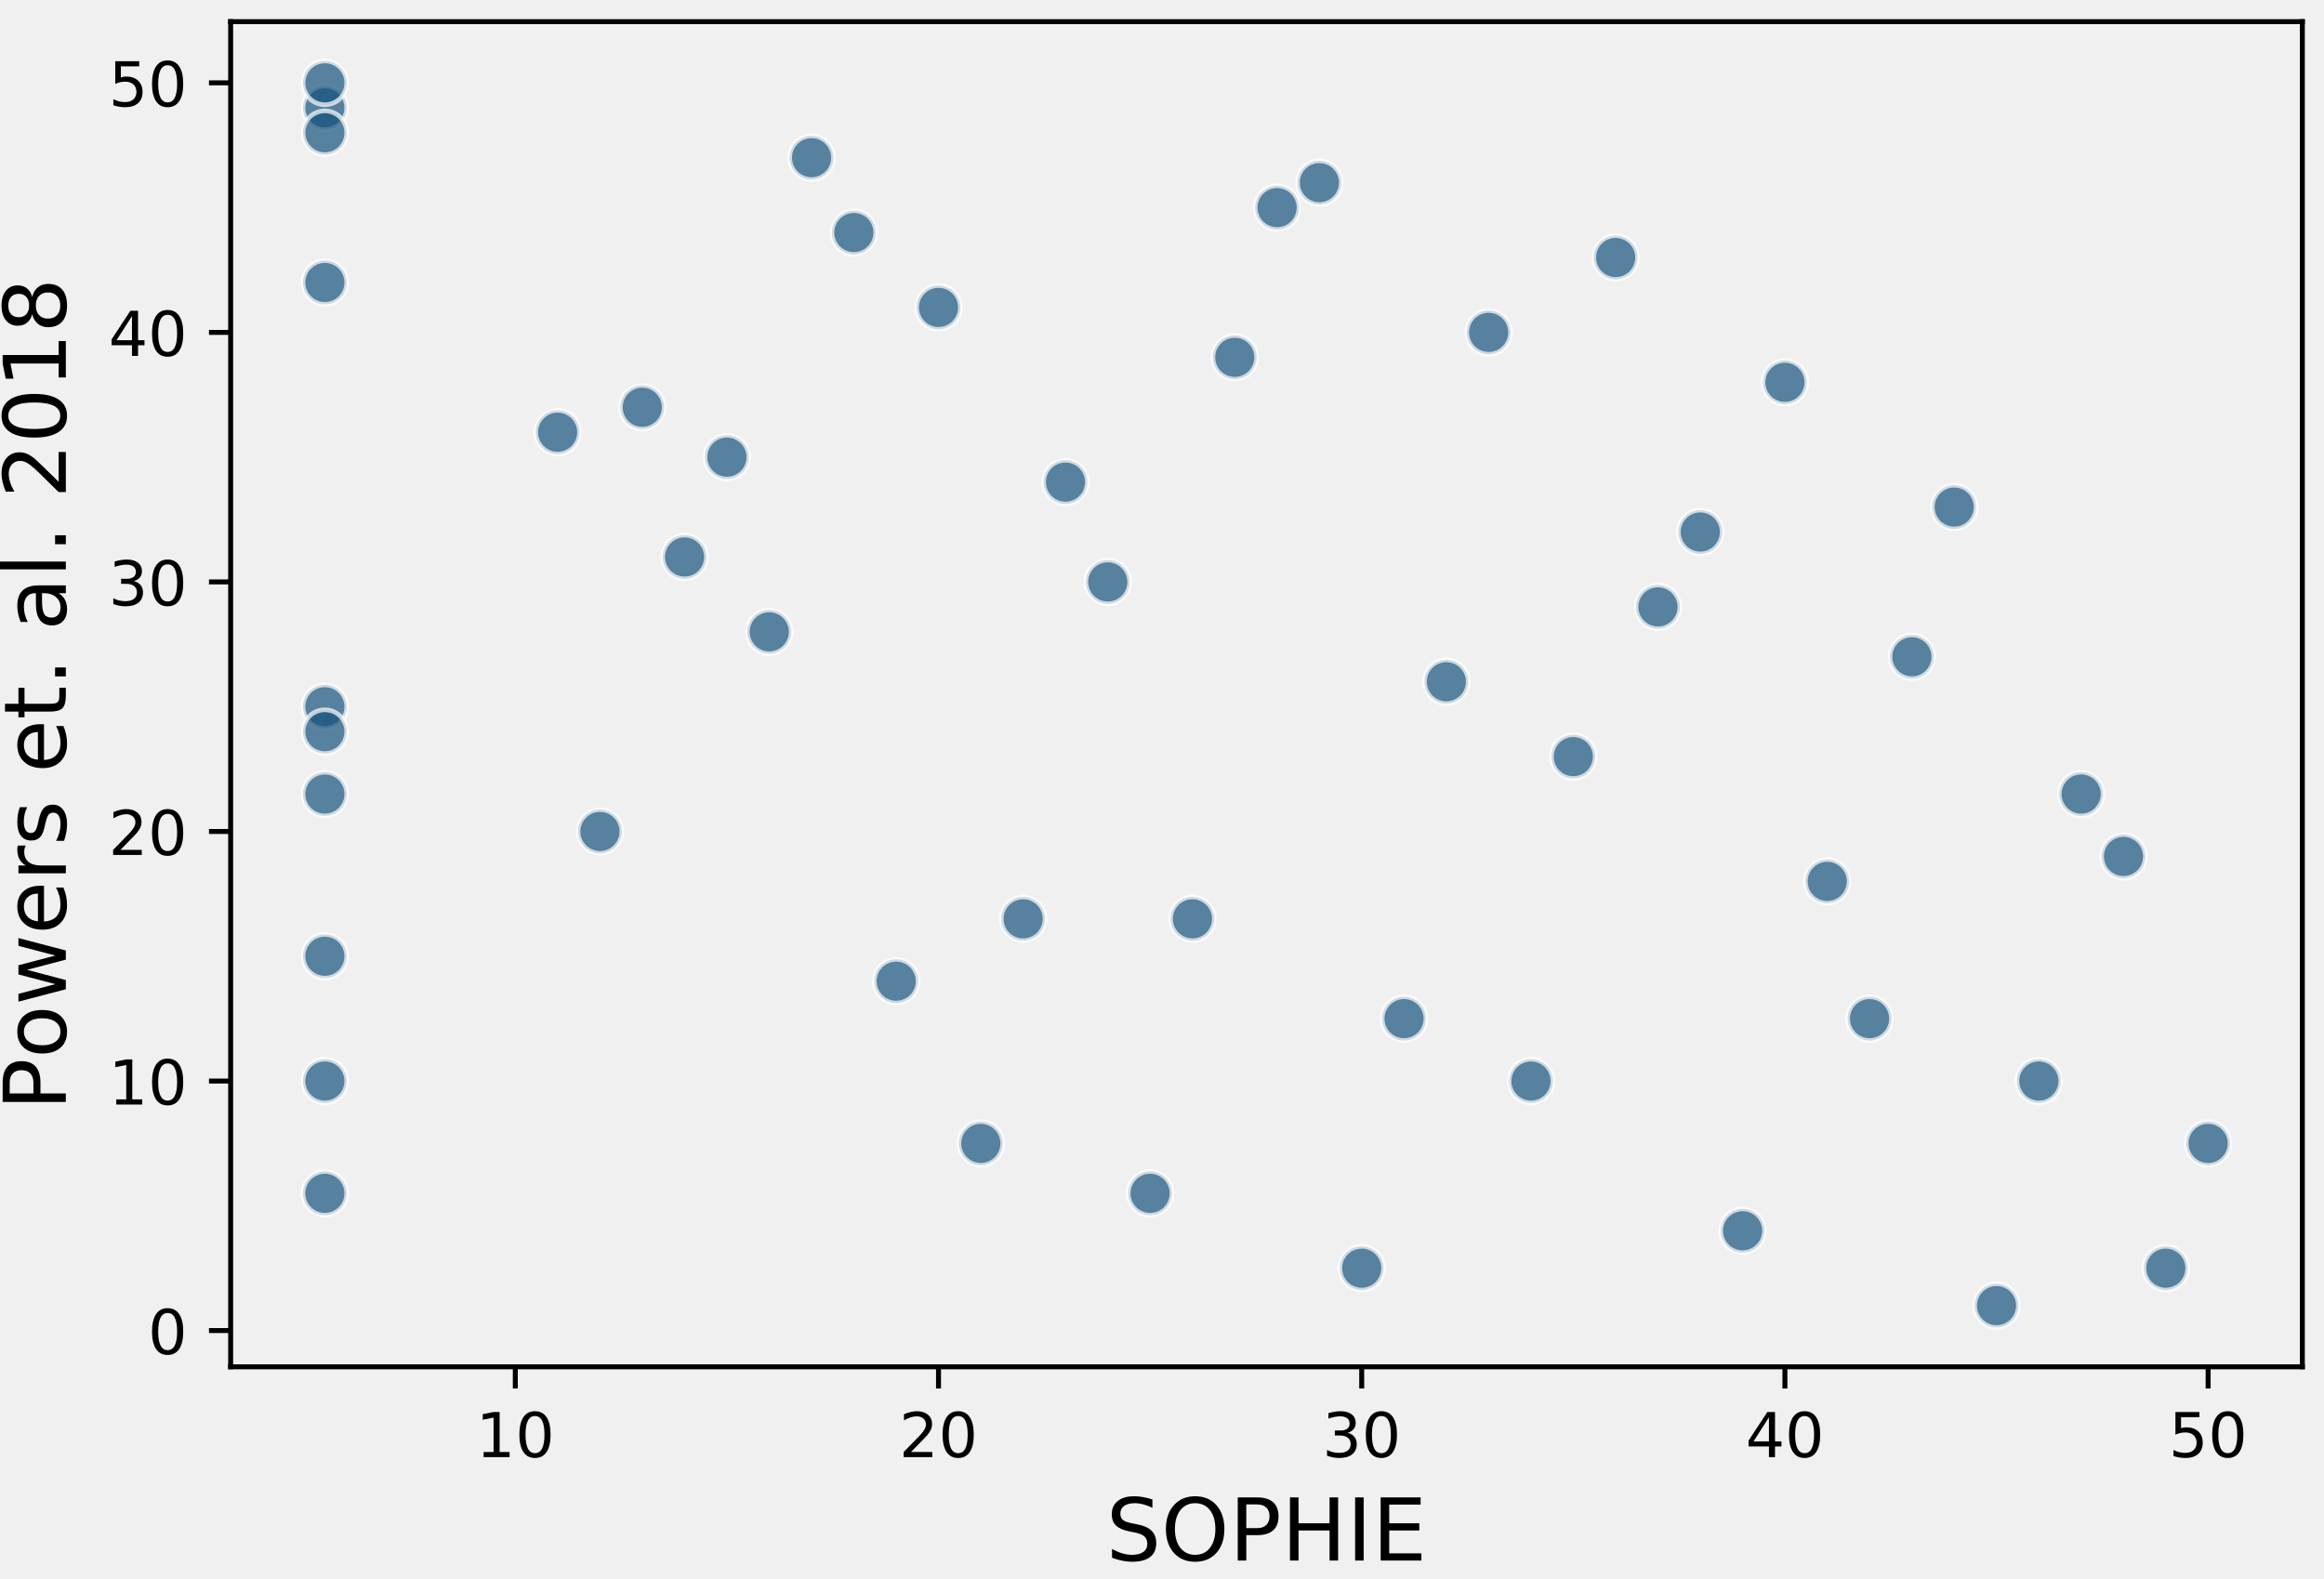
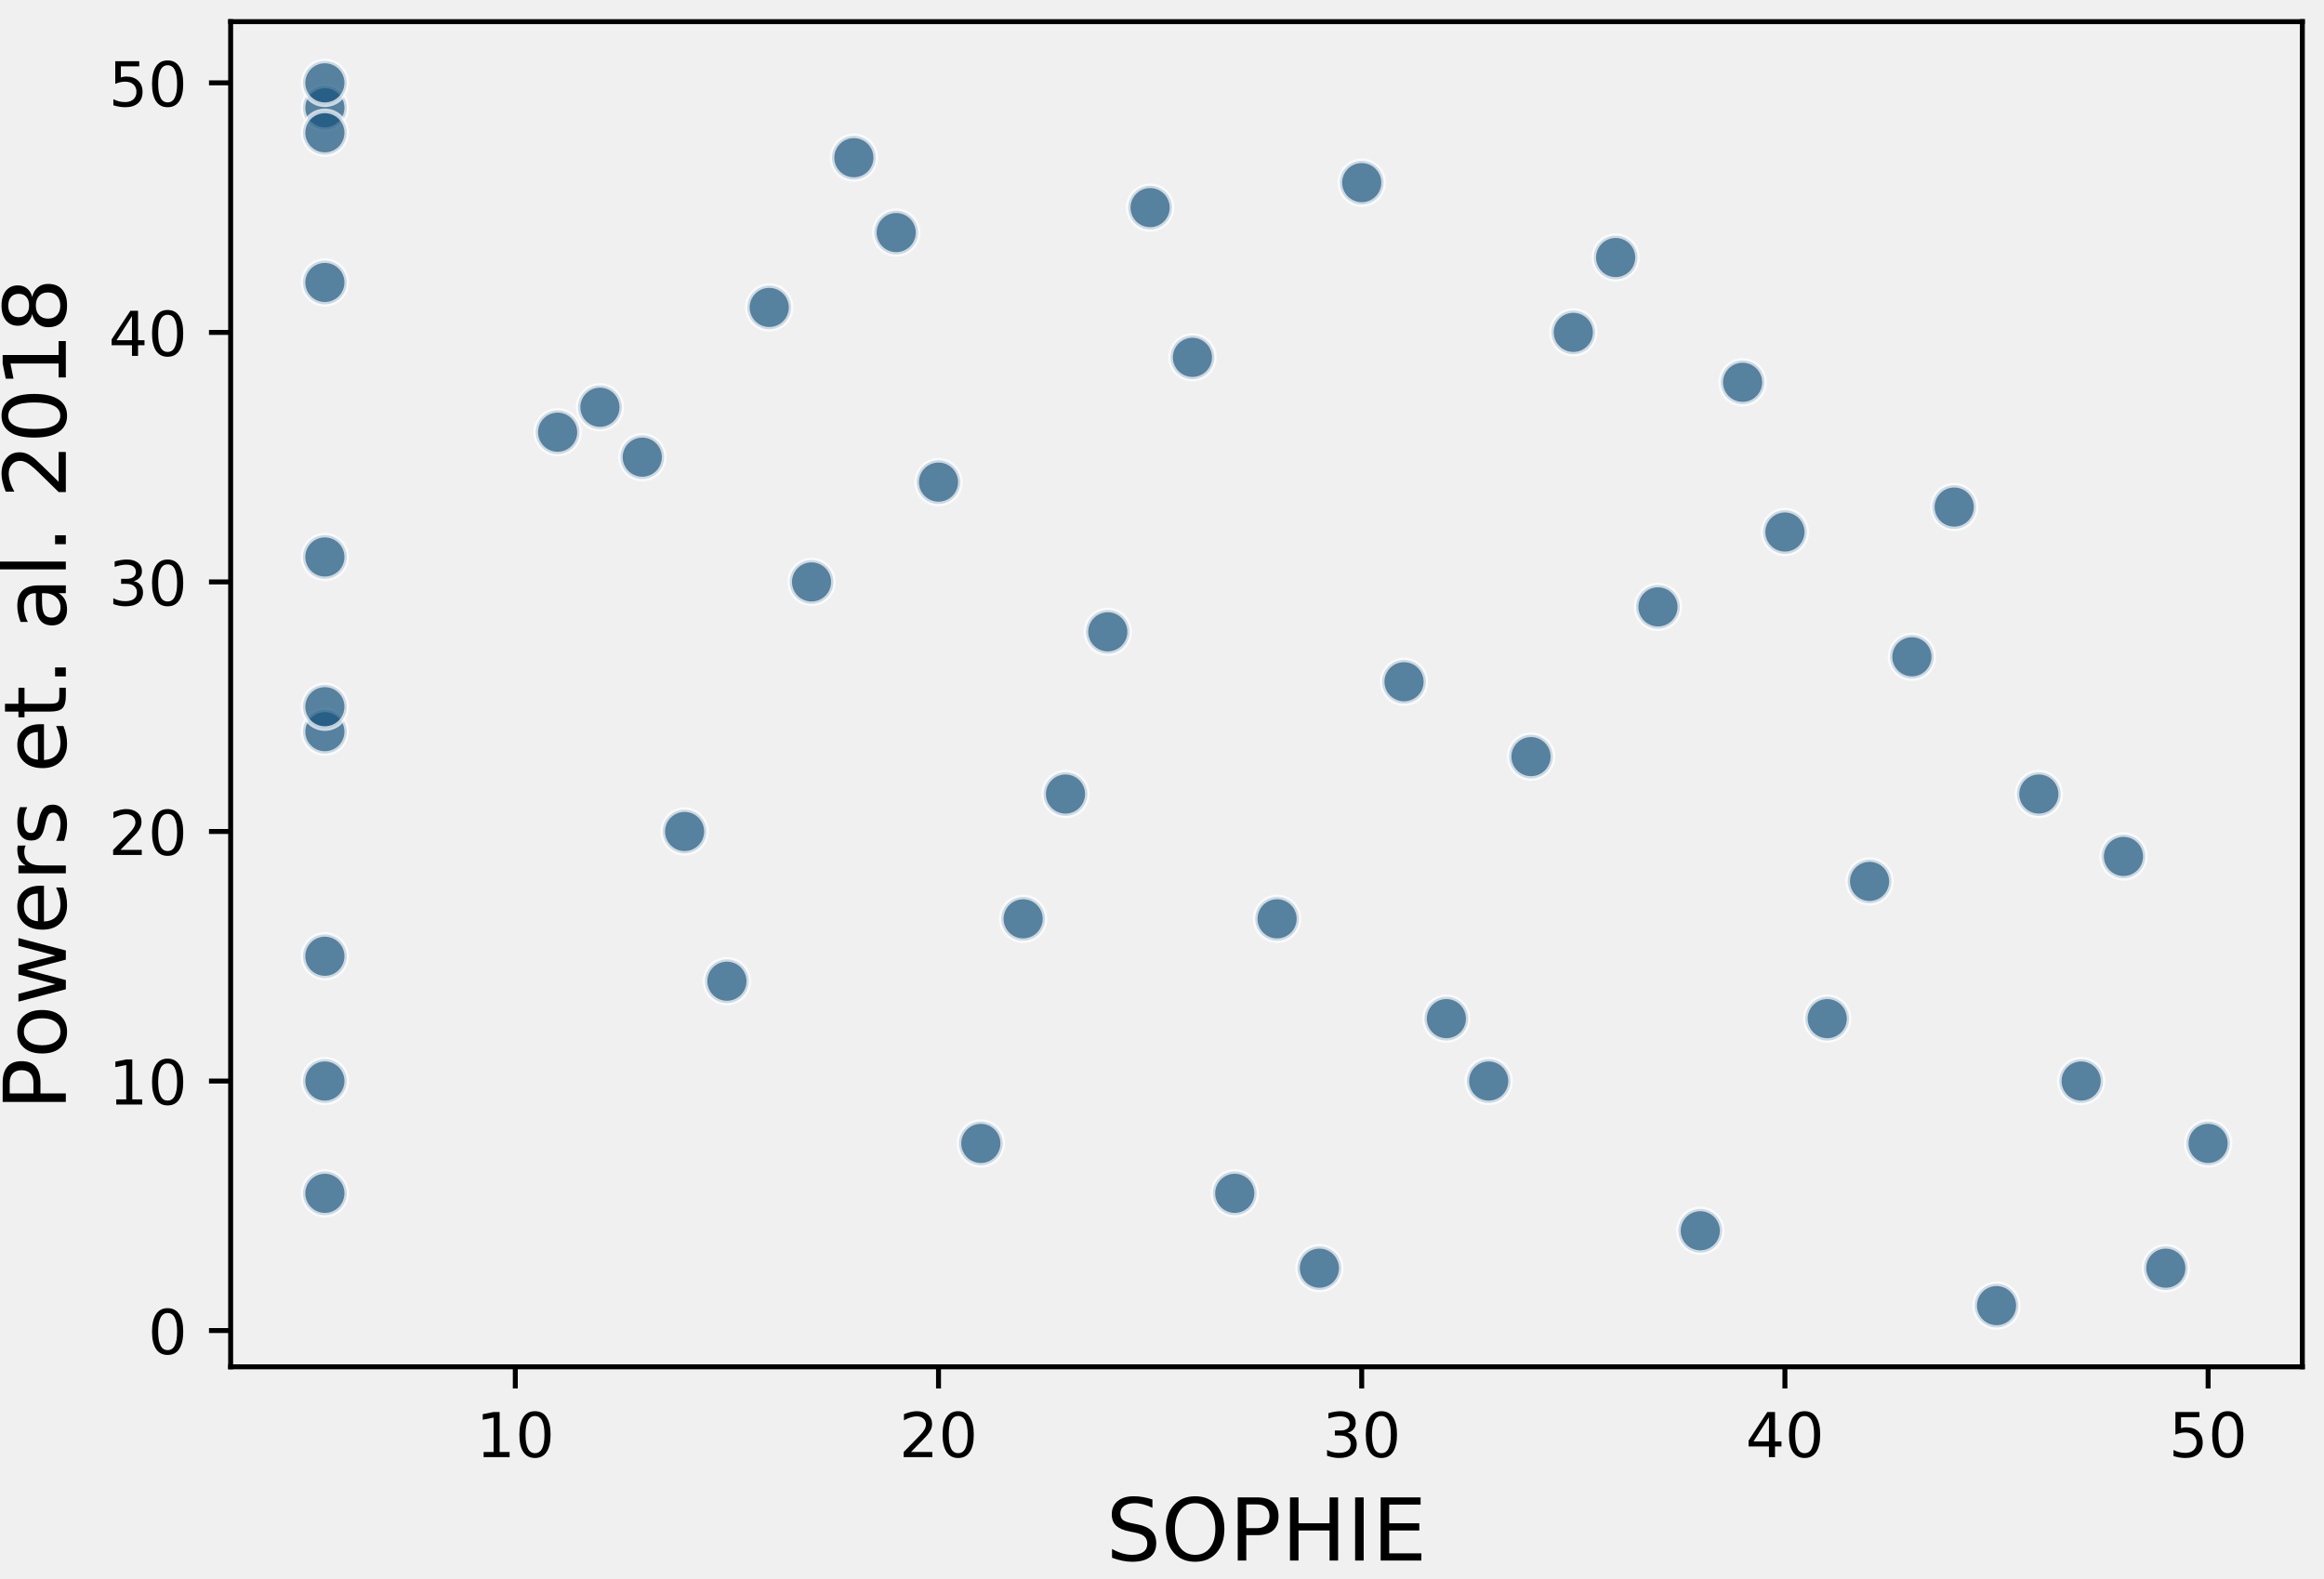
<svg xmlns="http://www.w3.org/2000/svg" xmlns:xlink="http://www.w3.org/1999/xlink" height="255.167pt" version="1.1" viewBox="0 0 375.574 255.167" width="375.574pt">
  <defs>
    <style type="text/css">
*{stroke-linecap:butt;stroke-linejoin:round;}
  </style>
  </defs>
  <g id="figure_1">
    <g id="patch_1">
      <path d="M 0 255.167  L 375.574 255.167  L 375.574 0  L 0 0  z " style="fill:none;" />
    </g>
    <g id="axes_1">
      <g id="patch_2">
        <path d="M 37.274 220.94  L 372.074 220.94  L 372.074 3.5  L 37.274 3.5  z " style="fill:none;" />
      </g>
      <g id="PathCollection_1">
        <defs>
-           <path d="M 0 3.536  C 0.938 3.536 1.837 3.163 2.5 2.5  C 3.163 1.837 3.536 0.938 3.536 0  C 3.536 -0.938 3.163 -1.837 2.5 -2.5  C 1.837 -3.163 0.938 -3.536 0 -3.536  C -0.938 -3.536 -1.837 -3.163 -2.5 -2.5  C -3.163 -1.837 -3.536 -0.938 -3.536 0  C -3.536 0.938 -3.163 1.837 -2.5 2.5  C -1.837 3.163 -0.938 3.536 0 3.536  z " id="mb4874fb796" style="stroke:#ffffff;stroke-opacity:0.7;stroke-width:0.75;" />
+           <path d="M 0 3.536  C 0.938 3.536 1.837 3.163 2.5 2.5  C 3.163 1.837 3.536 0.938 3.536 0  C 3.536 -0.938 3.163 -1.837 2.5 -2.5  C 1.837 -3.163 0.938 -3.536 0 -3.536  C -0.938 -3.536 -1.837 -3.163 -2.5 -2.5  C -3.163 -1.837 -3.536 -0.938 -3.536 0  C -3.536 0.938 -3.163 1.837 -2.5 2.5  C -1.837 3.163 -0.938 3.536 0 3.536  z " id="m06278e5a59" style="stroke:#ffffff;stroke-opacity:0.7;stroke-width:0.75;" />
        </defs>
-         <g clip-path="url(#p4e98cd2615)">
-           <use style="fill:#15527d;fill-opacity:0.7;stroke:#ffffff;stroke-opacity:0.7;stroke-width:0.75;" x="124.313" xlink:href="#mb4874fb796" y="102.135" />
-           <use style="fill:#15527d;fill-opacity:0.7;stroke:#ffffff;stroke-opacity:0.7;stroke-width:0.75;" x="144.831" xlink:href="#mb4874fb796" y="158.609" />
-           <use style="fill:#15527d;fill-opacity:0.7;stroke:#ffffff;stroke-opacity:0.7;stroke-width:0.75;" x="247.42" xlink:href="#mb4874fb796" y="174.745" />
-           <use style="fill:#15527d;fill-opacity:0.7;stroke:#ffffff;stroke-opacity:0.7;stroke-width:0.75;" x="192.706" xlink:href="#mb4874fb796" y="148.525" />
-           <use style="fill:#15527d;fill-opacity:0.7;stroke:#ffffff;stroke-opacity:0.7;stroke-width:0.75;" x="52.501" xlink:href="#mb4874fb796" y="114.237" />
-           <use style="fill:#15527d;fill-opacity:0.7;stroke:#ffffff;stroke-opacity:0.7;stroke-width:0.75;" x="267.938" xlink:href="#mb4874fb796" y="98.102" />
-           <use style="fill:#15527d;fill-opacity:0.7;stroke:#ffffff;stroke-opacity:0.7;stroke-width:0.75;" x="90.117" xlink:href="#mb4874fb796" y="69.865" />
-           <use style="fill:#15527d;fill-opacity:0.7;stroke:#ffffff;stroke-opacity:0.7;stroke-width:0.75;" x="52.501" xlink:href="#mb4874fb796" y="17.425" />
-           <use style="fill:#15527d;fill-opacity:0.7;stroke:#ffffff;stroke-opacity:0.7;stroke-width:0.75;" x="206.384" xlink:href="#mb4874fb796" y="33.56" />
-           <use style="fill:#15527d;fill-opacity:0.7;stroke:#ffffff;stroke-opacity:0.7;stroke-width:0.75;" x="356.848" xlink:href="#mb4874fb796" y="184.829" />
-           <use style="fill:#15527d;fill-opacity:0.7;stroke:#ffffff;stroke-opacity:0.7;stroke-width:0.75;" x="172.188" xlink:href="#mb4874fb796" y="77.932" />
-           <use style="fill:#15527d;fill-opacity:0.7;stroke:#ffffff;stroke-opacity:0.7;stroke-width:0.75;" x="52.501" xlink:href="#mb4874fb796" y="13.391" />
-           <use style="fill:#15527d;fill-opacity:0.7;stroke:#ffffff;stroke-opacity:0.7;stroke-width:0.75;" x="329.491" xlink:href="#mb4874fb796" y="174.745" />
-           <use style="fill:#15527d;fill-opacity:0.7;stroke:#ffffff;stroke-opacity:0.7;stroke-width:0.75;" x="308.973" xlink:href="#mb4874fb796" y="106.169" />
-           <use style="fill:#15527d;fill-opacity:0.7;stroke:#ffffff;stroke-opacity:0.7;stroke-width:0.75;" x="226.902" xlink:href="#mb4874fb796" y="164.66" />
-           <use style="fill:#15527d;fill-opacity:0.7;stroke:#ffffff;stroke-opacity:0.7;stroke-width:0.75;" x="295.295" xlink:href="#mb4874fb796" y="142.474" />
-           <use style="fill:#15527d;fill-opacity:0.7;stroke:#ffffff;stroke-opacity:0.7;stroke-width:0.75;" x="131.152" xlink:href="#mb4874fb796" y="25.492" />
-           <use style="fill:#15527d;fill-opacity:0.7;stroke:#ffffff;stroke-opacity:0.7;stroke-width:0.75;" x="165.349" xlink:href="#mb4874fb796" y="148.525" />
-           <use style="fill:#15527d;fill-opacity:0.7;stroke:#ffffff;stroke-opacity:0.7;stroke-width:0.75;" x="240.581" xlink:href="#mb4874fb796" y="53.729" />
-           <use style="fill:#15527d;fill-opacity:0.7;stroke:#ffffff;stroke-opacity:0.7;stroke-width:0.75;" x="315.813" xlink:href="#mb4874fb796" y="81.966" />
-           <use style="fill:#15527d;fill-opacity:0.7;stroke:#ffffff;stroke-opacity:0.7;stroke-width:0.75;" x="96.956" xlink:href="#mb4874fb796" y="134.406" />
-           <use style="fill:#15527d;fill-opacity:0.7;stroke:#ffffff;stroke-opacity:0.7;stroke-width:0.75;" x="274.777" xlink:href="#mb4874fb796" y="86" />
-           <use style="fill:#15527d;fill-opacity:0.7;stroke:#ffffff;stroke-opacity:0.7;stroke-width:0.75;" x="199.545" xlink:href="#mb4874fb796" y="57.763" />
-           <use style="fill:#15527d;fill-opacity:0.7;stroke:#ffffff;stroke-opacity:0.7;stroke-width:0.75;" x="103.795" xlink:href="#mb4874fb796" y="65.831" />
-           <use style="fill:#15527d;fill-opacity:0.7;stroke:#ffffff;stroke-opacity:0.7;stroke-width:0.75;" x="322.652" xlink:href="#mb4874fb796" y="211.049" />
-           <use style="fill:#15527d;fill-opacity:0.7;stroke:#ffffff;stroke-opacity:0.7;stroke-width:0.75;" x="281.616" xlink:href="#mb4874fb796" y="198.948" />
-           <use style="fill:#15527d;fill-opacity:0.7;stroke:#ffffff;stroke-opacity:0.7;stroke-width:0.75;" x="52.501" xlink:href="#mb4874fb796" y="45.662" />
-           <use style="fill:#15527d;fill-opacity:0.7;stroke:#ffffff;stroke-opacity:0.7;stroke-width:0.75;" x="233.741" xlink:href="#mb4874fb796" y="110.203" />
-           <use style="fill:#15527d;fill-opacity:0.7;stroke:#ffffff;stroke-opacity:0.7;stroke-width:0.75;" x="110.634" xlink:href="#mb4874fb796" y="90.034" />
-           <use style="fill:#15527d;fill-opacity:0.7;stroke:#ffffff;stroke-opacity:0.7;stroke-width:0.75;" x="179.027" xlink:href="#mb4874fb796" y="94.068" />
-           <use style="fill:#15527d;fill-opacity:0.7;stroke:#ffffff;stroke-opacity:0.7;stroke-width:0.75;" x="52.501" xlink:href="#mb4874fb796" y="174.745" />
-           <use style="fill:#15527d;fill-opacity:0.7;stroke:#ffffff;stroke-opacity:0.7;stroke-width:0.75;" x="137.991" xlink:href="#mb4874fb796" y="37.594" />
-           <use style="fill:#15527d;fill-opacity:0.7;stroke:#ffffff;stroke-opacity:0.7;stroke-width:0.75;" x="52.501" xlink:href="#mb4874fb796" y="118.271" />
-           <use style="fill:#15527d;fill-opacity:0.7;stroke:#ffffff;stroke-opacity:0.7;stroke-width:0.75;" x="343.17" xlink:href="#mb4874fb796" y="138.44" />
-           <use style="fill:#15527d;fill-opacity:0.7;stroke:#ffffff;stroke-opacity:0.7;stroke-width:0.75;" x="254.259" xlink:href="#mb4874fb796" y="122.305" />
-           <use style="fill:#15527d;fill-opacity:0.7;stroke:#ffffff;stroke-opacity:0.7;stroke-width:0.75;" x="117.474" xlink:href="#mb4874fb796" y="73.898" />
-           <use style="fill:#15527d;fill-opacity:0.7;stroke:#ffffff;stroke-opacity:0.7;stroke-width:0.75;" x="288.455" xlink:href="#mb4874fb796" y="61.797" />
-           <use style="fill:#15527d;fill-opacity:0.7;stroke:#ffffff;stroke-opacity:0.7;stroke-width:0.75;" x="336.33" xlink:href="#mb4874fb796" y="128.355" />
-           <use style="fill:#15527d;fill-opacity:0.7;stroke:#ffffff;stroke-opacity:0.7;stroke-width:0.75;" x="52.501" xlink:href="#mb4874fb796" y="21.459" />
-           <use style="fill:#15527d;fill-opacity:0.7;stroke:#ffffff;stroke-opacity:0.7;stroke-width:0.75;" x="185.866" xlink:href="#mb4874fb796" y="192.897" />
-           <use style="fill:#15527d;fill-opacity:0.7;stroke:#ffffff;stroke-opacity:0.7;stroke-width:0.75;" x="220.063" xlink:href="#mb4874fb796" y="204.998" />
-           <use style="fill:#15527d;fill-opacity:0.7;stroke:#ffffff;stroke-opacity:0.7;stroke-width:0.75;" x="261.098" xlink:href="#mb4874fb796" y="41.628" />
-           <use style="fill:#15527d;fill-opacity:0.7;stroke:#ffffff;stroke-opacity:0.7;stroke-width:0.75;" x="52.501" xlink:href="#mb4874fb796" y="192.897" />
-           <use style="fill:#15527d;fill-opacity:0.7;stroke:#ffffff;stroke-opacity:0.7;stroke-width:0.75;" x="213.223" xlink:href="#mb4874fb796" y="29.526" />
-           <use style="fill:#15527d;fill-opacity:0.7;stroke:#ffffff;stroke-opacity:0.7;stroke-width:0.75;" x="52.501" xlink:href="#mb4874fb796" y="154.575" />
-           <use style="fill:#15527d;fill-opacity:0.7;stroke:#ffffff;stroke-opacity:0.7;stroke-width:0.75;" x="302.134" xlink:href="#mb4874fb796" y="164.66" />
-           <use style="fill:#15527d;fill-opacity:0.7;stroke:#ffffff;stroke-opacity:0.7;stroke-width:0.75;" x="350.009" xlink:href="#mb4874fb796" y="204.998" />
-           <use style="fill:#15527d;fill-opacity:0.7;stroke:#ffffff;stroke-opacity:0.7;stroke-width:0.75;" x="151.67" xlink:href="#mb4874fb796" y="49.695" />
-           <use style="fill:#15527d;fill-opacity:0.7;stroke:#ffffff;stroke-opacity:0.7;stroke-width:0.75;" x="158.509" xlink:href="#mb4874fb796" y="184.829" />
-           <use style="fill:#15527d;fill-opacity:0.7;stroke:#ffffff;stroke-opacity:0.7;stroke-width:0.75;" x="52.501" xlink:href="#mb4874fb796" y="128.355" />
+         <g clip-path="url(#p0ce76a98f6)">
+           <use style="fill:#15527d;fill-opacity:0.7;stroke:#ffffff;stroke-opacity:0.7;stroke-width:0.75;" x="322.652" xlink:href="#m06278e5a59" y="211.049" />
+           <use style="fill:#15527d;fill-opacity:0.7;stroke:#ffffff;stroke-opacity:0.7;stroke-width:0.75;" x="52.501" xlink:href="#m06278e5a59" y="118.271" />
+           <use style="fill:#15527d;fill-opacity:0.7;stroke:#ffffff;stroke-opacity:0.7;stroke-width:0.75;" x="267.938" xlink:href="#m06278e5a59" y="98.102" />
+           <use style="fill:#15527d;fill-opacity:0.7;stroke:#ffffff;stroke-opacity:0.7;stroke-width:0.75;" x="52.501" xlink:href="#m06278e5a59" y="17.425" />
+           <use style="fill:#15527d;fill-opacity:0.7;stroke:#ffffff;stroke-opacity:0.7;stroke-width:0.75;" x="281.616" xlink:href="#m06278e5a59" y="61.797" />
+           <use style="fill:#15527d;fill-opacity:0.7;stroke:#ffffff;stroke-opacity:0.7;stroke-width:0.75;" x="96.956" xlink:href="#m06278e5a59" y="65.831" />
+           <use style="fill:#15527d;fill-opacity:0.7;stroke:#ffffff;stroke-opacity:0.7;stroke-width:0.75;" x="308.973" xlink:href="#m06278e5a59" y="106.169" />
+           <use style="fill:#15527d;fill-opacity:0.7;stroke:#ffffff;stroke-opacity:0.7;stroke-width:0.75;" x="131.152" xlink:href="#m06278e5a59" y="94.068" />
+           <use style="fill:#15527d;fill-opacity:0.7;stroke:#ffffff;stroke-opacity:0.7;stroke-width:0.75;" x="52.501" xlink:href="#m06278e5a59" y="154.575" />
+           <use style="fill:#15527d;fill-opacity:0.7;stroke:#ffffff;stroke-opacity:0.7;stroke-width:0.75;" x="343.17" xlink:href="#m06278e5a59" y="138.44" />
+           <use style="fill:#15527d;fill-opacity:0.7;stroke:#ffffff;stroke-opacity:0.7;stroke-width:0.75;" x="124.313" xlink:href="#m06278e5a59" y="49.695" />
+           <use style="fill:#15527d;fill-opacity:0.7;stroke:#ffffff;stroke-opacity:0.7;stroke-width:0.75;" x="302.134" xlink:href="#m06278e5a59" y="142.474" />
+           <use style="fill:#15527d;fill-opacity:0.7;stroke:#ffffff;stroke-opacity:0.7;stroke-width:0.75;" x="254.259" xlink:href="#m06278e5a59" y="53.729" />
+           <use style="fill:#15527d;fill-opacity:0.7;stroke:#ffffff;stroke-opacity:0.7;stroke-width:0.75;" x="137.991" xlink:href="#m06278e5a59" y="25.492" />
+           <use style="fill:#15527d;fill-opacity:0.7;stroke:#ffffff;stroke-opacity:0.7;stroke-width:0.75;" x="329.491" xlink:href="#m06278e5a59" y="128.355" />
+           <use style="fill:#15527d;fill-opacity:0.7;stroke:#ffffff;stroke-opacity:0.7;stroke-width:0.75;" x="172.188" xlink:href="#m06278e5a59" y="128.355" />
+           <use style="fill:#15527d;fill-opacity:0.7;stroke:#ffffff;stroke-opacity:0.7;stroke-width:0.75;" x="52.501" xlink:href="#m06278e5a59" y="45.662" />
+           <use style="fill:#15527d;fill-opacity:0.7;stroke:#ffffff;stroke-opacity:0.7;stroke-width:0.75;" x="261.098" xlink:href="#m06278e5a59" y="41.628" />
+           <use style="fill:#15527d;fill-opacity:0.7;stroke:#ffffff;stroke-opacity:0.7;stroke-width:0.75;" x="144.831" xlink:href="#m06278e5a59" y="37.594" />
+           <use style="fill:#15527d;fill-opacity:0.7;stroke:#ffffff;stroke-opacity:0.7;stroke-width:0.75;" x="336.33" xlink:href="#m06278e5a59" y="174.745" />
+           <use style="fill:#15527d;fill-opacity:0.7;stroke:#ffffff;stroke-opacity:0.7;stroke-width:0.75;" x="226.902" xlink:href="#m06278e5a59" y="110.203" />
+           <use style="fill:#15527d;fill-opacity:0.7;stroke:#ffffff;stroke-opacity:0.7;stroke-width:0.75;" x="165.349" xlink:href="#m06278e5a59" y="148.525" />
+           <use style="fill:#15527d;fill-opacity:0.7;stroke:#ffffff;stroke-opacity:0.7;stroke-width:0.75;" x="158.509" xlink:href="#m06278e5a59" y="184.829" />
+           <use style="fill:#15527d;fill-opacity:0.7;stroke:#ffffff;stroke-opacity:0.7;stroke-width:0.75;" x="52.501" xlink:href="#m06278e5a59" y="192.897" />
+           <use style="fill:#15527d;fill-opacity:0.7;stroke:#ffffff;stroke-opacity:0.7;stroke-width:0.75;" x="295.295" xlink:href="#m06278e5a59" y="164.66" />
+           <use style="fill:#15527d;fill-opacity:0.7;stroke:#ffffff;stroke-opacity:0.7;stroke-width:0.75;" x="192.706" xlink:href="#m06278e5a59" y="57.763" />
+           <use style="fill:#15527d;fill-opacity:0.7;stroke:#ffffff;stroke-opacity:0.7;stroke-width:0.75;" x="151.67" xlink:href="#m06278e5a59" y="77.932" />
+           <use style="fill:#15527d;fill-opacity:0.7;stroke:#ffffff;stroke-opacity:0.7;stroke-width:0.75;" x="52.501" xlink:href="#m06278e5a59" y="90.034" />
+           <use style="fill:#15527d;fill-opacity:0.7;stroke:#ffffff;stroke-opacity:0.7;stroke-width:0.75;" x="185.866" xlink:href="#m06278e5a59" y="33.56" />
+           <use style="fill:#15527d;fill-opacity:0.7;stroke:#ffffff;stroke-opacity:0.7;stroke-width:0.75;" x="179.027" xlink:href="#m06278e5a59" y="102.135" />
+           <use style="fill:#15527d;fill-opacity:0.7;stroke:#ffffff;stroke-opacity:0.7;stroke-width:0.75;" x="206.384" xlink:href="#m06278e5a59" y="148.525" />
+           <use style="fill:#15527d;fill-opacity:0.7;stroke:#ffffff;stroke-opacity:0.7;stroke-width:0.75;" x="274.777" xlink:href="#m06278e5a59" y="198.948" />
+           <use style="fill:#15527d;fill-opacity:0.7;stroke:#ffffff;stroke-opacity:0.7;stroke-width:0.75;" x="117.474" xlink:href="#m06278e5a59" y="158.609" />
+           <use style="fill:#15527d;fill-opacity:0.7;stroke:#ffffff;stroke-opacity:0.7;stroke-width:0.75;" x="240.581" xlink:href="#m06278e5a59" y="174.745" />
+           <use style="fill:#15527d;fill-opacity:0.7;stroke:#ffffff;stroke-opacity:0.7;stroke-width:0.75;" x="52.501" xlink:href="#m06278e5a59" y="21.459" />
+           <use style="fill:#15527d;fill-opacity:0.7;stroke:#ffffff;stroke-opacity:0.7;stroke-width:0.75;" x="90.117" xlink:href="#m06278e5a59" y="69.865" />
+           <use style="fill:#15527d;fill-opacity:0.7;stroke:#ffffff;stroke-opacity:0.7;stroke-width:0.75;" x="199.545" xlink:href="#m06278e5a59" y="192.897" />
+           <use style="fill:#15527d;fill-opacity:0.7;stroke:#ffffff;stroke-opacity:0.7;stroke-width:0.75;" x="110.634" xlink:href="#m06278e5a59" y="134.406" />
+           <use style="fill:#15527d;fill-opacity:0.7;stroke:#ffffff;stroke-opacity:0.7;stroke-width:0.75;" x="213.223" xlink:href="#m06278e5a59" y="204.998" />
+           <use style="fill:#15527d;fill-opacity:0.7;stroke:#ffffff;stroke-opacity:0.7;stroke-width:0.75;" x="52.501" xlink:href="#m06278e5a59" y="114.237" />
+           <use style="fill:#15527d;fill-opacity:0.7;stroke:#ffffff;stroke-opacity:0.7;stroke-width:0.75;" x="315.813" xlink:href="#m06278e5a59" y="81.966" />
+           <use style="fill:#15527d;fill-opacity:0.7;stroke:#ffffff;stroke-opacity:0.7;stroke-width:0.75;" x="288.455" xlink:href="#m06278e5a59" y="86" />
+           <use style="fill:#15527d;fill-opacity:0.7;stroke:#ffffff;stroke-opacity:0.7;stroke-width:0.75;" x="52.501" xlink:href="#m06278e5a59" y="174.745" />
+           <use style="fill:#15527d;fill-opacity:0.7;stroke:#ffffff;stroke-opacity:0.7;stroke-width:0.75;" x="52.501" xlink:href="#m06278e5a59" y="13.391" />
+           <use style="fill:#15527d;fill-opacity:0.7;stroke:#ffffff;stroke-opacity:0.7;stroke-width:0.75;" x="103.795" xlink:href="#m06278e5a59" y="73.898" />
+           <use style="fill:#15527d;fill-opacity:0.7;stroke:#ffffff;stroke-opacity:0.7;stroke-width:0.75;" x="233.741" xlink:href="#m06278e5a59" y="164.66" />
+           <use style="fill:#15527d;fill-opacity:0.7;stroke:#ffffff;stroke-opacity:0.7;stroke-width:0.75;" x="220.063" xlink:href="#m06278e5a59" y="29.526" />
+           <use style="fill:#15527d;fill-opacity:0.7;stroke:#ffffff;stroke-opacity:0.7;stroke-width:0.75;" x="356.848" xlink:href="#m06278e5a59" y="184.829" />
+           <use style="fill:#15527d;fill-opacity:0.7;stroke:#ffffff;stroke-opacity:0.7;stroke-width:0.75;" x="350.009" xlink:href="#m06278e5a59" y="204.998" />
+           <use style="fill:#15527d;fill-opacity:0.7;stroke:#ffffff;stroke-opacity:0.7;stroke-width:0.75;" x="247.42" xlink:href="#m06278e5a59" y="122.305" />
        </g>
      </g>
      <g id="matplotlib.axis_1">
        <g id="xtick_1">
          <g id="line2d_1">
            <defs>
-               <path d="M 0 0  L 0 3.5  " id="m92a06c522a" style="stroke:#000000;stroke-width:0.8;" />
-             </defs>
-             <g>
-               <use style="stroke:#000000;stroke-width:0.8;" x="83.277" xlink:href="#m92a06c522a" y="220.94" />
+               <path d="M 0 0  L 0 3.5  " id="mfe6a38a1d5" style="stroke:#000000;stroke-width:0.8;" />
+             </defs>
+             <g>
+               <use style="stroke:#000000;stroke-width:0.8;" x="83.277" xlink:href="#mfe6a38a1d5" y="220.94" />
            </g>
          </g>
          <g id="text_1">
            <defs>
              <path d="M 12.406 8.297  L 28.516 8.297  L 28.516 63.922  L 10.984 60.406  L 10.984 69.391  L 28.422 72.906  L 38.281 72.906  L 38.281 8.297  L 54.391 8.297  L 54.391 0  L 12.406 0  z " id="DejaVuSans-49" />
              <path d="M 31.781 66.406  Q 24.172 66.406 20.328 58.906  Q 16.5 51.422 16.5 36.375  Q 16.5 21.391 20.328 13.891  Q 24.172 6.391 31.781 6.391  Q 39.453 6.391 43.281 13.891  Q 47.125 21.391 47.125 36.375  Q 47.125 51.422 43.281 58.906  Q 39.453 66.406 31.781 66.406  z M 31.781 74.219  Q 44.047 74.219 50.516 64.516  Q 56.984 54.828 56.984 36.375  Q 56.984 17.969 50.516 8.266  Q 44.047 -1.422 31.781 -1.422  Q 19.531 -1.422 13.062 8.266  Q 6.594 17.969 6.594 36.375  Q 6.594 54.828 13.062 64.516  Q 19.531 74.219 31.781 74.219  z " id="DejaVuSans-48" />
            </defs>
            <g transform="translate(76.91474 235.5384)scale(0.1 -0.1)">
              <use xlink:href="#DejaVuSans-49" />
              <use x="63.623" xlink:href="#DejaVuSans-48" />
            </g>
          </g>
        </g>
        <g id="xtick_2">
          <g id="line2d_2">
            <g>
-               <use style="stroke:#000000;stroke-width:0.8;" x="151.67" xlink:href="#m92a06c522a" y="220.94" />
+               <use style="stroke:#000000;stroke-width:0.8;" x="151.67" xlink:href="#mfe6a38a1d5" y="220.94" />
            </g>
          </g>
          <g id="text_2">
            <defs>
              <path d="M 19.188 8.297  L 53.609 8.297  L 53.609 0  L 7.328 0  L 7.328 8.297  Q 12.938 14.109 22.625 23.891  Q 32.328 33.688 34.812 36.531  Q 39.547 41.844 41.422 45.531  Q 43.312 49.219 43.312 52.781  Q 43.312 58.594 39.234 62.25  Q 35.156 65.922 28.609 65.922  Q 23.969 65.922 18.812 64.312  Q 13.672 62.703 7.812 59.422  L 7.812 69.391  Q 13.766 71.781 18.938 73  Q 24.125 74.219 28.422 74.219  Q 39.75 74.219 46.484 68.547  Q 53.219 62.891 53.219 53.422  Q 53.219 48.922 51.531 44.891  Q 49.859 40.875 45.406 35.406  Q 44.188 33.984 37.641 27.219  Q 31.109 20.453 19.188 8.297  z " id="DejaVuSans-50" />
            </defs>
            <g transform="translate(145.3075 235.5384)scale(0.1 -0.1)">
              <use xlink:href="#DejaVuSans-50" />
              <use x="63.623" xlink:href="#DejaVuSans-48" />
            </g>
          </g>
        </g>
        <g id="xtick_3">
          <g id="line2d_3">
            <g>
-               <use style="stroke:#000000;stroke-width:0.8;" x="220.063" xlink:href="#m92a06c522a" y="220.94" />
+               <use style="stroke:#000000;stroke-width:0.8;" x="220.063" xlink:href="#mfe6a38a1d5" y="220.94" />
            </g>
          </g>
          <g id="text_3">
            <defs>
              <path d="M 40.578 39.312  Q 47.656 37.797 51.625 33  Q 55.609 28.219 55.609 21.188  Q 55.609 10.406 48.188 4.484  Q 40.766 -1.422 27.094 -1.422  Q 22.516 -1.422 17.656 -0.516  Q 12.797 0.391 7.625 2.203  L 7.625 11.719  Q 11.719 9.328 16.594 8.109  Q 21.484 6.891 26.812 6.891  Q 36.078 6.891 40.938 10.547  Q 45.797 14.203 45.797 21.188  Q 45.797 27.641 41.281 31.266  Q 36.766 34.906 28.719 34.906  L 20.219 34.906  L 20.219 43.016  L 29.109 43.016  Q 36.375 43.016 40.234 45.922  Q 44.094 48.828 44.094 54.297  Q 44.094 59.906 40.109 62.906  Q 36.141 65.922 28.719 65.922  Q 24.656 65.922 20.016 65.031  Q 15.375 64.156 9.812 62.312  L 9.812 71.094  Q 15.438 72.656 20.344 73.438  Q 25.25 74.219 29.594 74.219  Q 40.828 74.219 47.359 69.109  Q 53.906 64.016 53.906 55.328  Q 53.906 49.266 50.438 45.094  Q 46.969 40.922 40.578 39.312  z " id="DejaVuSans-51" />
            </defs>
            <g transform="translate(213.7002 235.5384)scale(0.1 -0.1)">
              <use xlink:href="#DejaVuSans-51" />
              <use x="63.623" xlink:href="#DejaVuSans-48" />
            </g>
          </g>
        </g>
        <g id="xtick_4">
          <g id="line2d_4">
            <g>
-               <use style="stroke:#000000;stroke-width:0.8;" x="288.455" xlink:href="#m92a06c522a" y="220.94" />
+               <use style="stroke:#000000;stroke-width:0.8;" x="288.455" xlink:href="#mfe6a38a1d5" y="220.94" />
            </g>
          </g>
          <g id="text_4">
            <defs>
              <path d="M 37.797 64.312  L 12.891 25.391  L 37.797 25.391  z M 35.203 72.906  L 47.609 72.906  L 47.609 25.391  L 58.016 25.391  L 58.016 17.188  L 47.609 17.188  L 47.609 0  L 37.797 0  L 37.797 17.188  L 4.891 17.188  L 4.891 26.703  z " id="DejaVuSans-52" />
            </defs>
            <g transform="translate(282.093 235.5384)scale(0.1 -0.1)">
              <use xlink:href="#DejaVuSans-52" />
              <use x="63.623" xlink:href="#DejaVuSans-48" />
            </g>
          </g>
        </g>
        <g id="xtick_5">
          <g id="line2d_5">
            <g>
-               <use style="stroke:#000000;stroke-width:0.8;" x="356.848" xlink:href="#m92a06c522a" y="220.94" />
+               <use style="stroke:#000000;stroke-width:0.8;" x="356.848" xlink:href="#mfe6a38a1d5" y="220.94" />
            </g>
          </g>
          <g id="text_5">
            <defs>
              <path d="M 10.797 72.906  L 49.516 72.906  L 49.516 64.594  L 19.828 64.594  L 19.828 46.734  Q 21.969 47.469 24.109 47.828  Q 26.266 48.188 28.422 48.188  Q 40.625 48.188 47.75 41.5  Q 54.891 34.812 54.891 23.391  Q 54.891 11.625 47.562 5.094  Q 40.234 -1.422 26.906 -1.422  Q 22.312 -1.422 17.547 -0.641  Q 12.797 0.141 7.719 1.703  L 7.719 11.625  Q 12.109 9.234 16.797 8.062  Q 21.484 6.891 26.703 6.891  Q 35.156 6.891 40.078 11.328  Q 45.016 15.766 45.016 23.391  Q 45.016 31 40.078 35.438  Q 35.156 39.891 26.703 39.891  Q 22.75 39.891 18.812 39.016  Q 14.891 38.141 10.797 36.281  z " id="DejaVuSans-53" />
            </defs>
            <g transform="translate(350.4857 235.5384)scale(0.1 -0.1)">
              <use xlink:href="#DejaVuSans-53" />
              <use x="63.623" xlink:href="#DejaVuSans-48" />
            </g>
          </g>
        </g>
        <g id="text_6">
          <defs>
            <path d="M 53.516 70.516  L 53.516 60.891  Q 47.906 63.578 42.922 64.891  Q 37.938 66.219 33.297 66.219  Q 25.25 66.219 20.875 63.094  Q 16.5 59.969 16.5 54.203  Q 16.5 49.359 19.406 46.891  Q 22.312 44.438 30.422 42.922  L 36.375 41.703  Q 47.406 39.594 52.656 34.297  Q 57.906 29 57.906 20.125  Q 57.906 9.516 50.797 4.047  Q 43.703 -1.422 29.984 -1.422  Q 24.812 -1.422 18.969 -0.25  Q 13.141 0.922 6.891 3.219  L 6.891 13.375  Q 12.891 10.016 18.656 8.297  Q 24.422 6.594 29.984 6.594  Q 38.422 6.594 43.016 9.906  Q 47.609 13.234 47.609 19.391  Q 47.609 24.75 44.312 27.781  Q 41.016 30.812 33.5 32.328  L 27.484 33.5  Q 16.453 35.688 11.516 40.375  Q 6.594 45.062 6.594 53.422  Q 6.594 63.094 13.406 68.656  Q 20.219 74.219 32.172 74.219  Q 37.312 74.219 42.625 73.281  Q 47.953 72.359 53.516 70.516  z " id="DejaVuSans-83" />
            <path d="M 39.406 66.219  Q 28.656 66.219 22.328 58.203  Q 16.016 50.203 16.016 36.375  Q 16.016 22.609 22.328 14.594  Q 28.656 6.594 39.406 6.594  Q 50.141 6.594 56.422 14.594  Q 62.703 22.609 62.703 36.375  Q 62.703 50.203 56.422 58.203  Q 50.141 66.219 39.406 66.219  z M 39.406 74.219  Q 54.734 74.219 63.906 63.938  Q 73.094 53.656 73.094 36.375  Q 73.094 19.141 63.906 8.859  Q 54.734 -1.422 39.406 -1.422  Q 24.031 -1.422 14.812 8.828  Q 5.609 19.094 5.609 36.375  Q 5.609 53.656 14.812 63.938  Q 24.031 74.219 39.406 74.219  z " id="DejaVuSans-79" />
            <path d="M 19.672 64.797  L 19.672 37.406  L 32.078 37.406  Q 38.969 37.406 42.719 40.969  Q 46.484 44.531 46.484 51.125  Q 46.484 57.672 42.719 61.234  Q 38.969 64.797 32.078 64.797  z M 9.812 72.906  L 32.078 72.906  Q 44.344 72.906 50.609 67.359  Q 56.891 61.812 56.891 51.125  Q 56.891 40.328 50.609 34.812  Q 44.344 29.297 32.078 29.297  L 19.672 29.297  L 19.672 0  L 9.812 0  z " id="DejaVuSans-80" />
            <path d="M 9.812 72.906  L 19.672 72.906  L 19.672 43.016  L 55.516 43.016  L 55.516 72.906  L 65.375 72.906  L 65.375 0  L 55.516 0  L 55.516 34.719  L 19.672 34.719  L 19.672 0  L 9.812 0  z " id="DejaVuSans-72" />
            <path d="M 9.812 72.906  L 19.672 72.906  L 19.672 0  L 9.812 0  z " id="DejaVuSans-73" />
            <path d="M 9.812 72.906  L 55.906 72.906  L 55.906 64.594  L 19.672 64.594  L 19.672 43.016  L 54.391 43.016  L 54.391 34.719  L 19.672 34.719  L 19.672 8.297  L 56.781 8.297  L 56.781 0  L 9.812 0  z " id="DejaVuSans-69" />
          </defs>
          <g transform="translate(178.747 252.2559)scale(0.14 -0.14)">
            <use xlink:href="#DejaVuSans-83" />
            <use x="63.477" xlink:href="#DejaVuSans-79" />
            <use x="142.188" xlink:href="#DejaVuSans-80" />
            <use x="202.49" xlink:href="#DejaVuSans-72" />
            <use x="277.686" xlink:href="#DejaVuSans-73" />
            <use x="307.178" xlink:href="#DejaVuSans-69" />
          </g>
        </g>
      </g>
      <g id="matplotlib.axis_2">
        <g id="ytick_1">
          <g id="line2d_6">
            <defs>
-               <path d="M 0 0  L -3.5 0  " id="ma9e31aa05a" style="stroke:#000000;stroke-width:0.8;" />
-             </defs>
-             <g>
-               <use style="stroke:#000000;stroke-width:0.8;" x="37.274" xlink:href="#ma9e31aa05a" y="215.083" />
+               <path d="M 0 0  L -3.5 0  " id="md2e240be9f" style="stroke:#000000;stroke-width:0.8;" />
+             </defs>
+             <g>
+               <use style="stroke:#000000;stroke-width:0.8;" x="37.274" xlink:href="#md2e240be9f" y="215.083" />
            </g>
          </g>
          <g id="text_7">
            <g transform="translate(23.91187 218.8822)scale(0.1 -0.1)">
              <use xlink:href="#DejaVuSans-48" />
            </g>
          </g>
        </g>
        <g id="ytick_2">
          <g id="line2d_7">
            <g>
-               <use style="stroke:#000000;stroke-width:0.8;" x="37.274" xlink:href="#ma9e31aa05a" y="174.745" />
+               <use style="stroke:#000000;stroke-width:0.8;" x="37.274" xlink:href="#md2e240be9f" y="174.745" />
            </g>
          </g>
          <g id="text_8">
            <g transform="translate(17.54938 178.5438)scale(0.1 -0.1)">
              <use xlink:href="#DejaVuSans-49" />
              <use x="63.623" xlink:href="#DejaVuSans-48" />
            </g>
          </g>
        </g>
        <g id="ytick_3">
          <g id="line2d_8">
            <g>
-               <use style="stroke:#000000;stroke-width:0.8;" x="37.274" xlink:href="#ma9e31aa05a" y="134.406" />
+               <use style="stroke:#000000;stroke-width:0.8;" x="37.274" xlink:href="#md2e240be9f" y="134.406" />
            </g>
          </g>
          <g id="text_9">
            <g transform="translate(17.54938 138.2054)scale(0.1 -0.1)">
              <use xlink:href="#DejaVuSans-50" />
              <use x="63.623" xlink:href="#DejaVuSans-48" />
            </g>
          </g>
        </g>
        <g id="ytick_4">
          <g id="line2d_9">
            <g>
-               <use style="stroke:#000000;stroke-width:0.8;" x="37.274" xlink:href="#ma9e31aa05a" y="94.068" />
+               <use style="stroke:#000000;stroke-width:0.8;" x="37.274" xlink:href="#md2e240be9f" y="94.068" />
            </g>
          </g>
          <g id="text_10">
            <g transform="translate(17.54938 97.86693)scale(0.1 -0.1)">
              <use xlink:href="#DejaVuSans-51" />
              <use x="63.623" xlink:href="#DejaVuSans-48" />
            </g>
          </g>
        </g>
        <g id="ytick_5">
          <g id="line2d_10">
            <g>
-               <use style="stroke:#000000;stroke-width:0.8;" x="37.274" xlink:href="#ma9e31aa05a" y="53.729" />
+               <use style="stroke:#000000;stroke-width:0.8;" x="37.274" xlink:href="#md2e240be9f" y="53.729" />
            </g>
          </g>
          <g id="text_11">
            <g transform="translate(17.54938 57.5285)scale(0.1 -0.1)">
              <use xlink:href="#DejaVuSans-52" />
              <use x="63.623" xlink:href="#DejaVuSans-48" />
            </g>
          </g>
        </g>
        <g id="ytick_6">
          <g id="line2d_11">
            <g>
-               <use style="stroke:#000000;stroke-width:0.8;" x="37.274" xlink:href="#ma9e31aa05a" y="13.391" />
+               <use style="stroke:#000000;stroke-width:0.8;" x="37.274" xlink:href="#md2e240be9f" y="13.391" />
            </g>
          </g>
          <g id="text_12">
            <g transform="translate(17.54938 17.19007)scale(0.1 -0.1)">
              <use xlink:href="#DejaVuSans-53" />
              <use x="63.623" xlink:href="#DejaVuSans-48" />
            </g>
          </g>
        </g>
        <g id="text_13">
          <defs>
            <path d="M 30.609 48.391  Q 23.391 48.391 19.188 42.75  Q 14.984 37.109 14.984 27.297  Q 14.984 17.484 19.156 11.844  Q 23.344 6.203 30.609 6.203  Q 37.797 6.203 41.984 11.859  Q 46.188 17.531 46.188 27.297  Q 46.188 37.016 41.984 42.703  Q 37.797 48.391 30.609 48.391  z M 30.609 56  Q 42.328 56 49.016 48.375  Q 55.719 40.766 55.719 27.297  Q 55.719 13.875 49.016 6.219  Q 42.328 -1.422 30.609 -1.422  Q 18.844 -1.422 12.172 6.219  Q 5.516 13.875 5.516 27.297  Q 5.516 40.766 12.172 48.375  Q 18.844 56 30.609 56  z " id="DejaVuSans-111" />
            <path d="M 4.203 54.688  L 13.188 54.688  L 24.422 12.016  L 35.594 54.688  L 46.188 54.688  L 57.422 12.016  L 68.609 54.688  L 77.594 54.688  L 63.281 0  L 52.688 0  L 40.922 44.828  L 29.109 0  L 18.5 0  z " id="DejaVuSans-119" />
            <path d="M 56.203 29.594  L 56.203 25.203  L 14.891 25.203  Q 15.484 15.922 20.484 11.062  Q 25.484 6.203 34.422 6.203  Q 39.594 6.203 44.453 7.469  Q 49.312 8.734 54.109 11.281  L 54.109 2.781  Q 49.266 0.734 44.188 -0.344  Q 39.109 -1.422 33.891 -1.422  Q 20.797 -1.422 13.156 6.188  Q 5.516 13.812 5.516 26.812  Q 5.516 40.234 12.766 48.109  Q 20.016 56 32.328 56  Q 43.359 56 49.781 48.891  Q 56.203 41.797 56.203 29.594  z M 47.219 32.234  Q 47.125 39.594 43.094 43.984  Q 39.062 48.391 32.422 48.391  Q 24.906 48.391 20.391 44.141  Q 15.875 39.891 15.188 32.172  z " id="DejaVuSans-101" />
            <path d="M 41.109 46.297  Q 39.594 47.172 37.812 47.578  Q 36.031 48 33.891 48  Q 26.266 48 22.188 43.047  Q 18.109 38.094 18.109 28.812  L 18.109 0  L 9.078 0  L 9.078 54.688  L 18.109 54.688  L 18.109 46.188  Q 20.953 51.172 25.484 53.578  Q 30.031 56 36.531 56  Q 37.453 56 38.578 55.875  Q 39.703 55.766 41.062 55.516  z " id="DejaVuSans-114" />
            <path d="M 44.281 53.078  L 44.281 44.578  Q 40.484 46.531 36.375 47.5  Q 32.281 48.484 27.875 48.484  Q 21.188 48.484 17.844 46.438  Q 14.5 44.391 14.5 40.281  Q 14.5 37.156 16.891 35.375  Q 19.281 33.594 26.516 31.984  L 29.594 31.297  Q 39.156 29.25 43.188 25.516  Q 47.219 21.781 47.219 15.094  Q 47.219 7.469 41.188 3.016  Q 35.156 -1.422 24.609 -1.422  Q 20.219 -1.422 15.453 -0.562  Q 10.688 0.297 5.422 2  L 5.422 11.281  Q 10.406 8.688 15.234 7.391  Q 20.062 6.109 24.812 6.109  Q 31.156 6.109 34.562 8.281  Q 37.984 10.453 37.984 14.406  Q 37.984 18.062 35.516 20.016  Q 33.062 21.969 24.703 23.781  L 21.578 24.516  Q 13.234 26.266 9.516 29.906  Q 5.812 33.547 5.812 39.891  Q 5.812 47.609 11.281 51.797  Q 16.75 56 26.812 56  Q 31.781 56 36.172 55.266  Q 40.578 54.547 44.281 53.078  z " id="DejaVuSans-115" />
            <path id="DejaVuSans-32" />
            <path d="M 18.312 70.219  L 18.312 54.688  L 36.812 54.688  L 36.812 47.703  L 18.312 47.703  L 18.312 18.016  Q 18.312 11.328 20.141 9.422  Q 21.969 7.516 27.594 7.516  L 36.812 7.516  L 36.812 0  L 27.594 0  Q 17.188 0 13.234 3.875  Q 9.281 7.766 9.281 18.016  L 9.281 47.703  L 2.688 47.703  L 2.688 54.688  L 9.281 54.688  L 9.281 70.219  z " id="DejaVuSans-116" />
            <path d="M 10.688 12.406  L 21 12.406  L 21 0  L 10.688 0  z " id="DejaVuSans-46" />
            <path d="M 34.281 27.484  Q 23.391 27.484 19.188 25  Q 14.984 22.516 14.984 16.5  Q 14.984 11.719 18.141 8.906  Q 21.297 6.109 26.703 6.109  Q 34.188 6.109 38.703 11.406  Q 43.219 16.703 43.219 25.484  L 43.219 27.484  z M 52.203 31.203  L 52.203 0  L 43.219 0  L 43.219 8.297  Q 40.141 3.328 35.547 0.953  Q 30.953 -1.422 24.312 -1.422  Q 15.922 -1.422 10.953 3.297  Q 6 8.016 6 15.922  Q 6 25.141 12.172 29.828  Q 18.359 34.516 30.609 34.516  L 43.219 34.516  L 43.219 35.406  Q 43.219 41.609 39.141 45  Q 35.062 48.391 27.688 48.391  Q 23 48.391 18.547 47.266  Q 14.109 46.141 10.016 43.891  L 10.016 52.203  Q 14.938 54.109 19.578 55.047  Q 24.219 56 28.609 56  Q 40.484 56 46.344 49.844  Q 52.203 43.703 52.203 31.203  z " id="DejaVuSans-97" />
            <path d="M 9.422 75.984  L 18.406 75.984  L 18.406 0  L 9.422 0  z " id="DejaVuSans-108" />
            <path d="M 31.781 34.625  Q 24.75 34.625 20.719 30.859  Q 16.703 27.094 16.703 20.516  Q 16.703 13.922 20.719 10.156  Q 24.75 6.391 31.781 6.391  Q 38.812 6.391 42.859 10.172  Q 46.922 13.969 46.922 20.516  Q 46.922 27.094 42.891 30.859  Q 38.875 34.625 31.781 34.625  z M 21.922 38.812  Q 15.578 40.375 12.031 44.719  Q 8.5 49.078 8.5 55.328  Q 8.5 64.062 14.719 69.141  Q 20.953 74.219 31.781 74.219  Q 42.672 74.219 48.875 69.141  Q 55.078 64.062 55.078 55.328  Q 55.078 49.078 51.531 44.719  Q 48 40.375 41.703 38.812  Q 48.828 37.156 52.797 32.312  Q 56.781 27.484 56.781 20.516  Q 56.781 9.906 50.312 4.234  Q 43.844 -1.422 31.781 -1.422  Q 19.734 -1.422 13.25 4.234  Q 6.781 9.906 6.781 20.516  Q 6.781 27.484 10.781 32.312  Q 14.797 37.156 21.922 38.812  z M 18.312 54.391  Q 18.312 48.734 21.844 45.562  Q 25.391 42.391 31.781 42.391  Q 38.141 42.391 41.719 45.562  Q 45.312 48.734 45.312 54.391  Q 45.312 60.062 41.719 63.234  Q 38.141 66.406 31.781 66.406  Q 25.391 66.406 21.844 63.234  Q 18.312 60.062 18.312 54.391  z " id="DejaVuSans-56" />
          </defs>
          <g transform="translate(10.63781 179.5009)rotate(-90)scale(0.14 -0.14)">
            <use xlink:href="#DejaVuSans-80" />
            <use x="60.256" xlink:href="#DejaVuSans-111" />
            <use x="121.438" xlink:href="#DejaVuSans-119" />
            <use x="203.225" xlink:href="#DejaVuSans-101" />
            <use x="264.748" xlink:href="#DejaVuSans-114" />
            <use x="305.861" xlink:href="#DejaVuSans-115" />
            <use x="357.961" xlink:href="#DejaVuSans-32" />
            <use x="389.748" xlink:href="#DejaVuSans-101" />
            <use x="451.271" xlink:href="#DejaVuSans-116" />
            <use x="490.48" xlink:href="#DejaVuSans-46" />
            <use x="522.268" xlink:href="#DejaVuSans-32" />
            <use x="554.055" xlink:href="#DejaVuSans-97" />
            <use x="615.334" xlink:href="#DejaVuSans-108" />
            <use x="643.117" xlink:href="#DejaVuSans-46" />
            <use x="674.904" xlink:href="#DejaVuSans-32" />
            <use x="706.691" xlink:href="#DejaVuSans-50" />
            <use x="770.314" xlink:href="#DejaVuSans-48" />
            <use x="833.938" xlink:href="#DejaVuSans-49" />
            <use x="897.561" xlink:href="#DejaVuSans-56" />
          </g>
        </g>
      </g>
      <g id="patch_3">
        <path d="M 37.274 220.94  L 37.274 3.5  " style="fill:none;stroke:#000000;stroke-linecap:square;stroke-linejoin:miter;stroke-width:0.8;" />
      </g>
      <g id="patch_4">
        <path d="M 372.074 220.94  L 372.074 3.5  " style="fill:none;stroke:#000000;stroke-linecap:square;stroke-linejoin:miter;stroke-width:0.8;" />
      </g>
      <g id="patch_5">
        <path d="M 37.274 220.94  L 372.074 220.94  " style="fill:none;stroke:#000000;stroke-linecap:square;stroke-linejoin:miter;stroke-width:0.8;" />
      </g>
      <g id="patch_6">
        <path d="M 37.274 3.5  L 372.074 3.5  " style="fill:none;stroke:#000000;stroke-linecap:square;stroke-linejoin:miter;stroke-width:0.8;" />
      </g>
    </g>
  </g>
  <defs>
-     <clipPath id="p4e98cd2615">
+     <clipPath id="p0ce76a98f6">
      <rect height="217.44" width="334.8" x="37.274" y="3.5" />
    </clipPath>
  </defs>
</svg>
